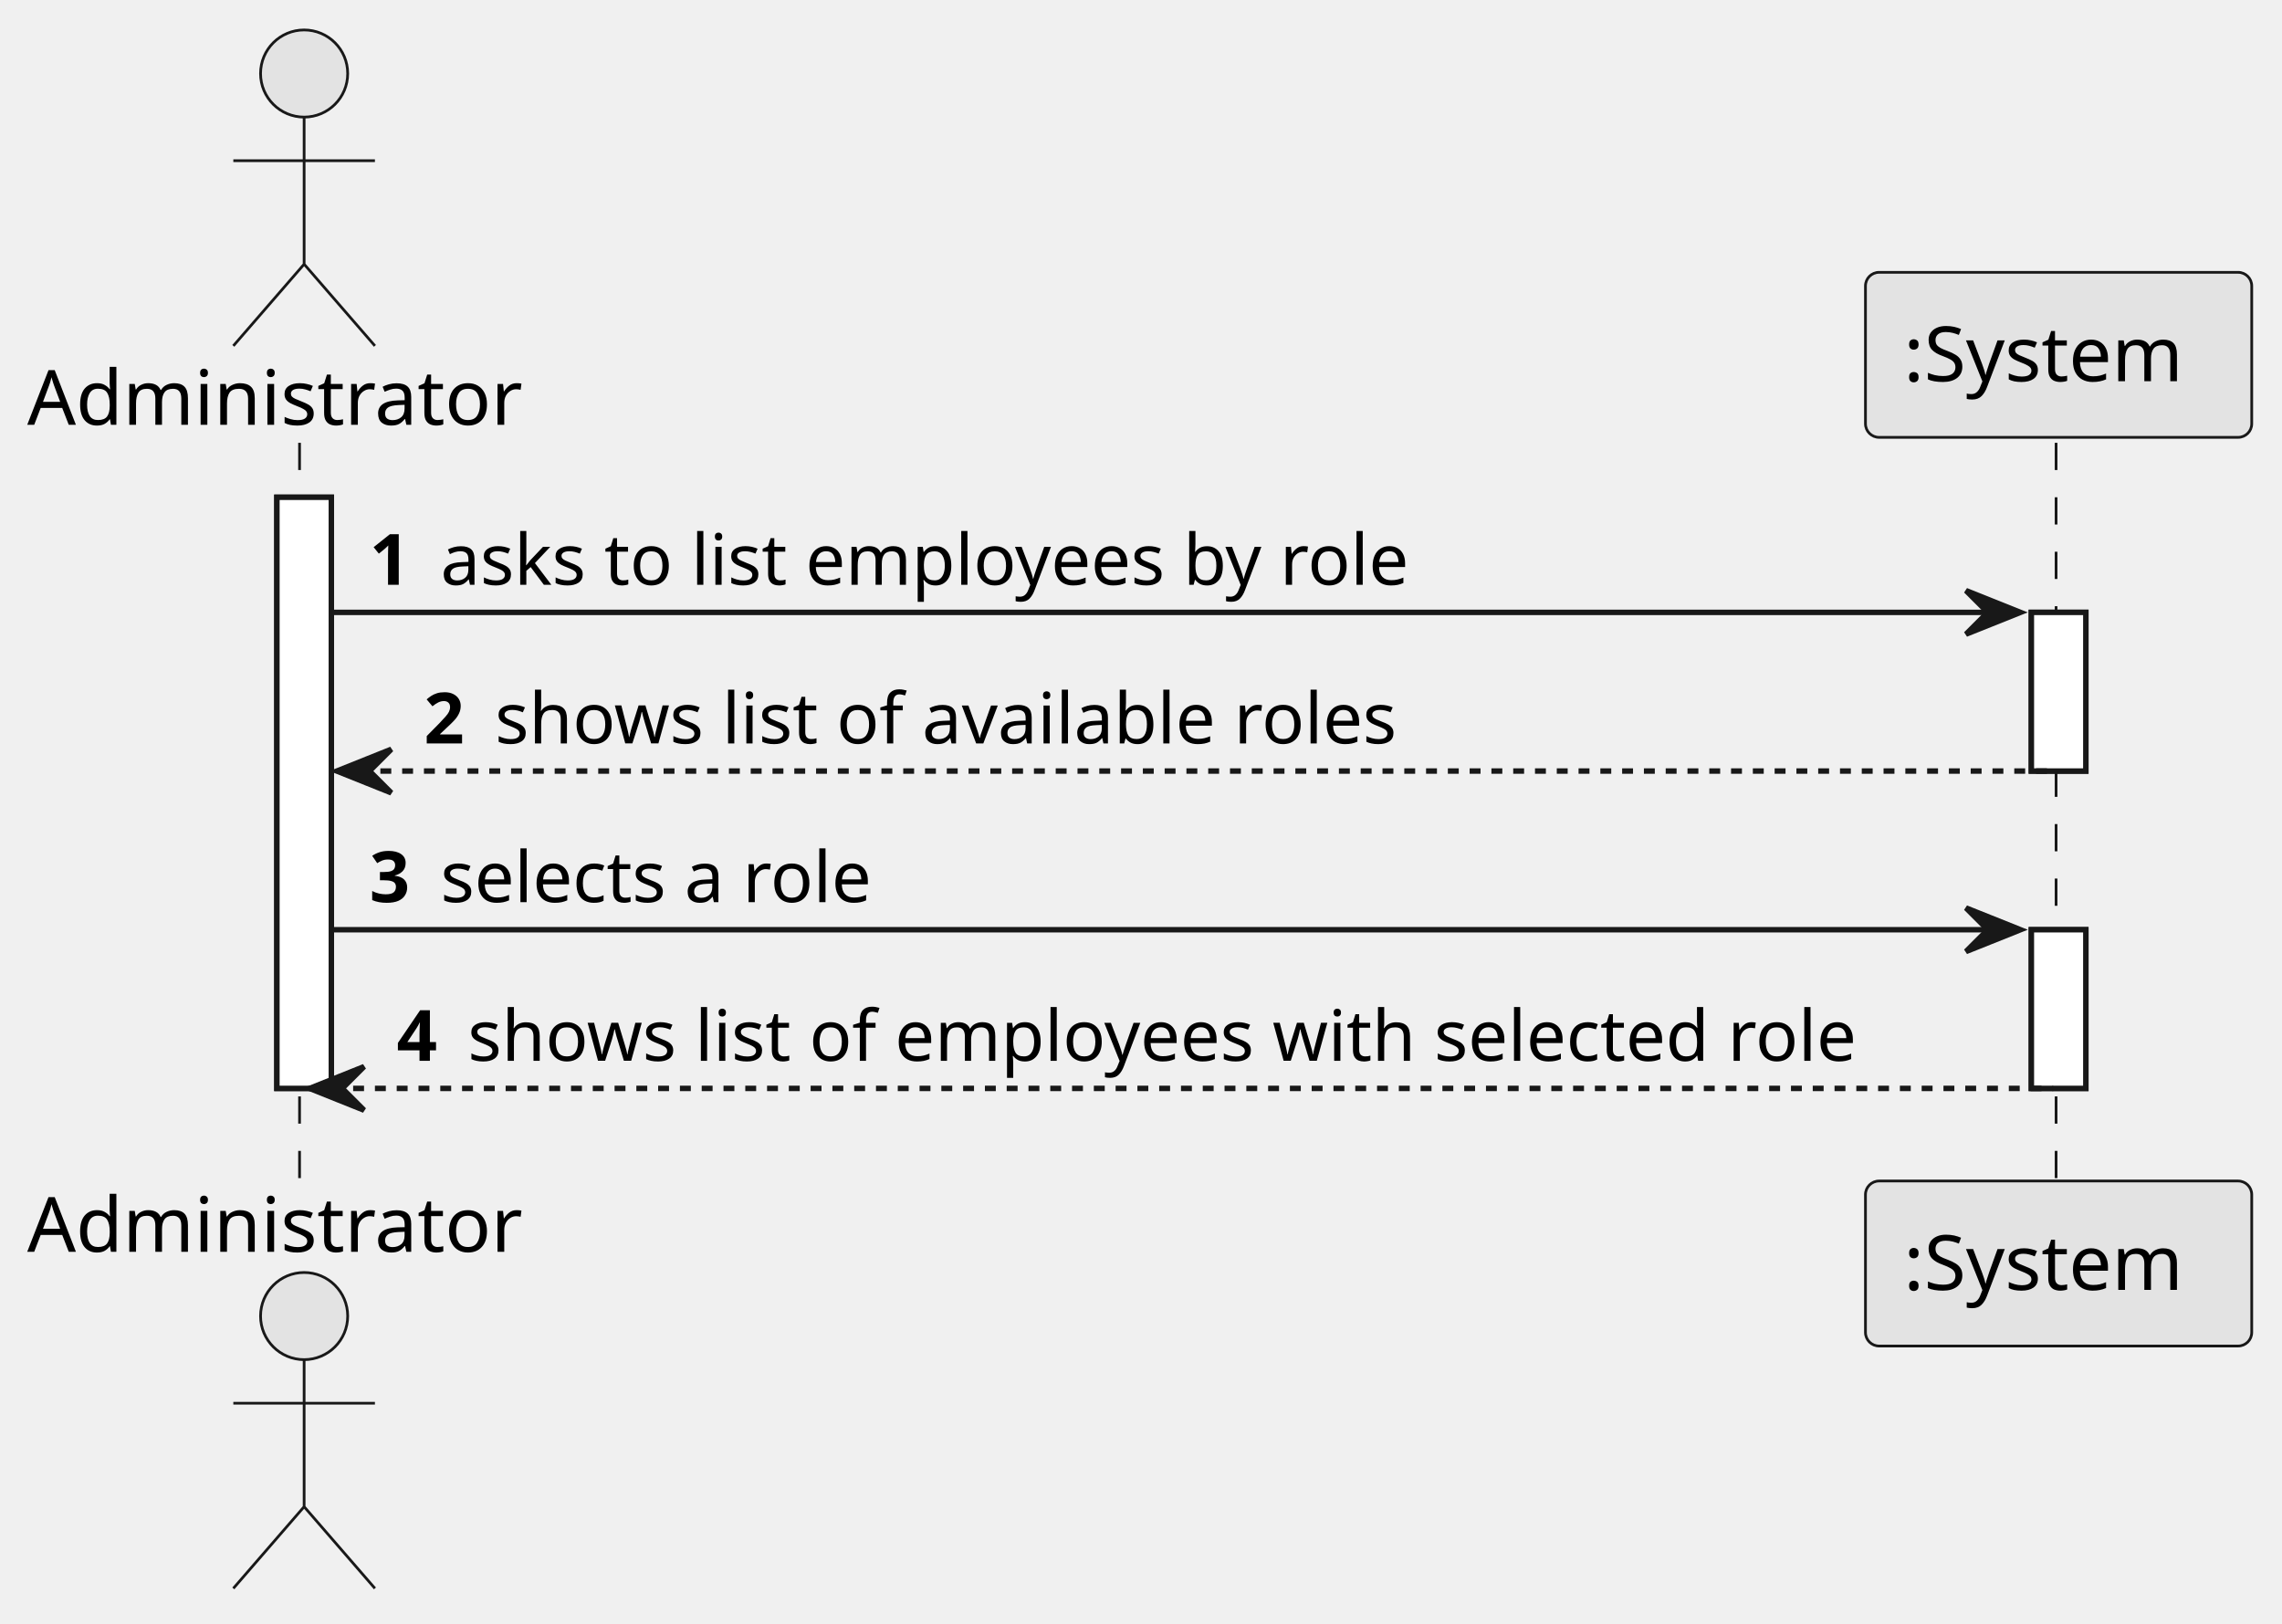
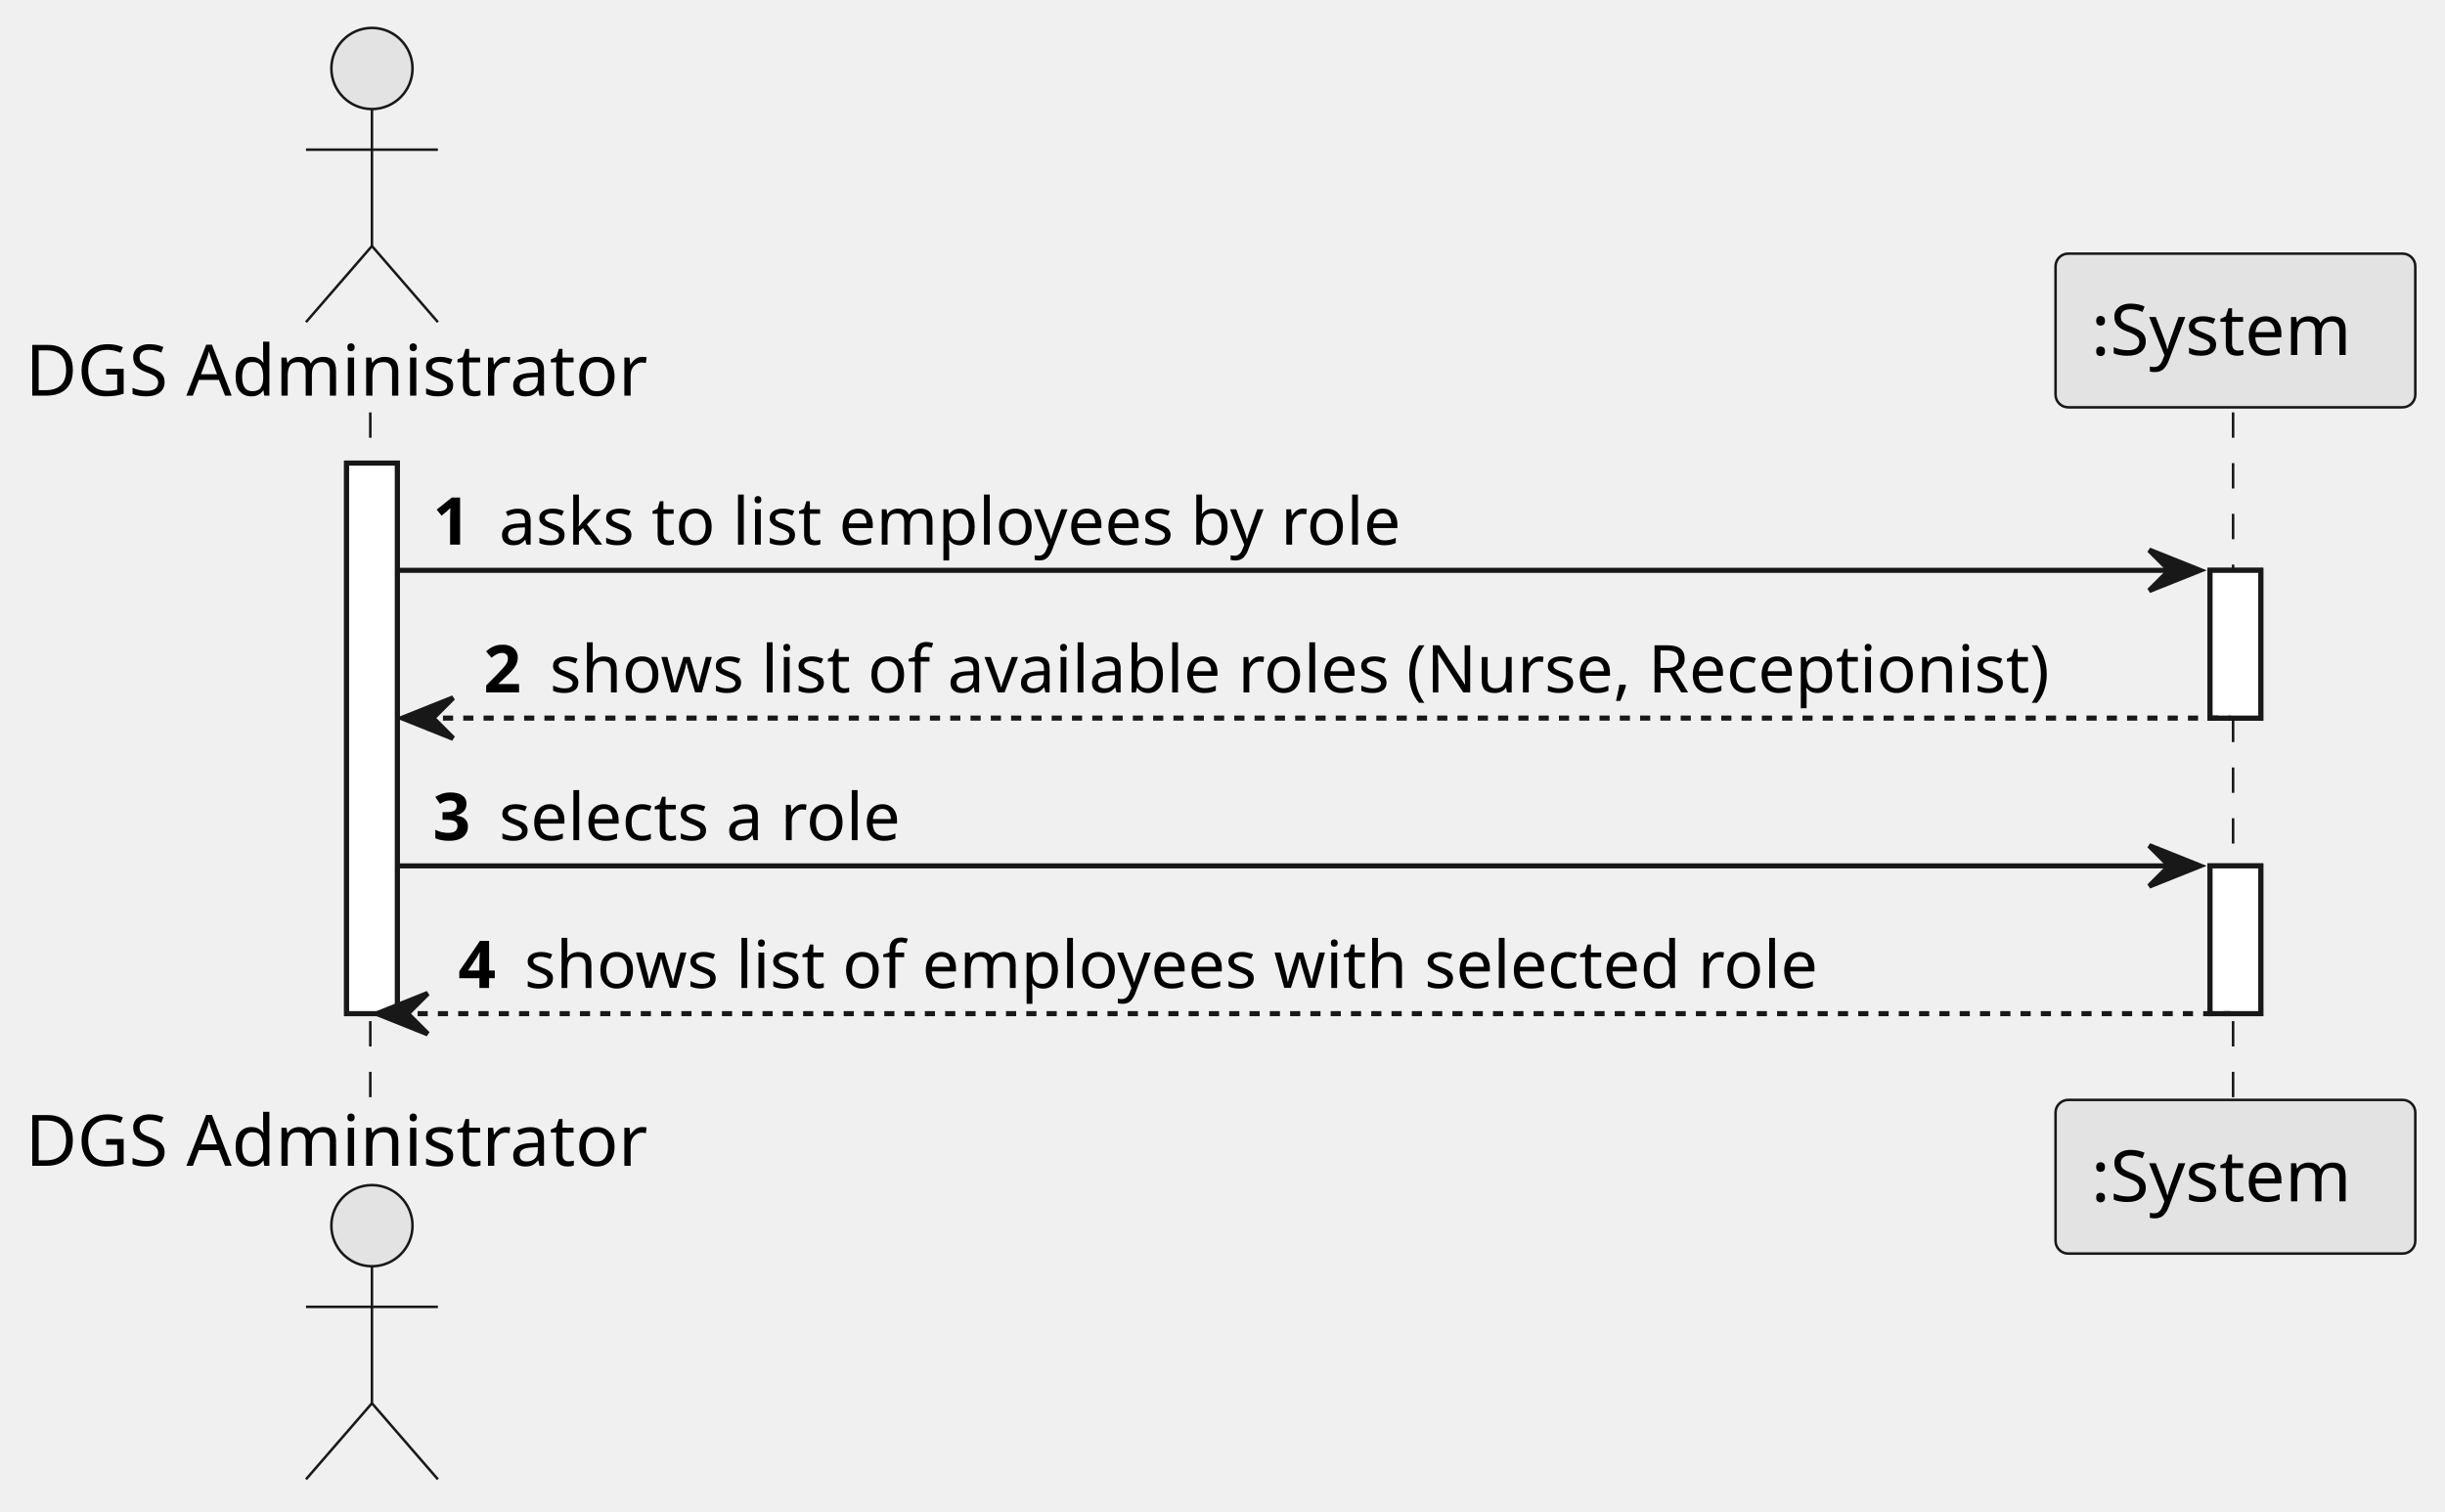
- <svg xmlns="http://www.w3.org/2000/svg" contentStyleType="text/css" data-diagram-type="SEQUENCE" height="298px" preserveAspectRatio="none" style="width:419px;height:298px;background:#FFFFFF;" version="1.1" viewBox="0 0 419 298" width="419px" zoomAndPan="magnify">
+ <svg xmlns="http://www.w3.org/2000/svg" contentStyleType="text/css" data-diagram-type="SEQUENCE" height="298px" preserveAspectRatio="none" style="width:482px;height:298px;background:#FFFFFF;" version="1.1" viewBox="0 0 482 298" width="482px" zoomAndPan="magnify">
  <defs />
  <g>
    <g>
-       <rect fill="#FFFFFF" height="108.531" style="stroke:#181818;stroke-width:1;" width="10" x="50.841" y="91.297" />
+       <rect fill="#FFFFFF" height="108.531" style="stroke:#181818;stroke-width:1;" width="10" x="68.324" y="91.297" />
    </g>
    <g>
-       <rect fill="#FFFFFF" height="29.133" style="stroke:#181818;stroke-width:1;" width="10" x="372.981" y="112.43" />
+       <rect fill="#FFFFFF" height="29.133" style="stroke:#181818;stroke-width:1;" width="10" x="435.685" y="112.43" />
    </g>
    <g>
-       <rect fill="#FFFFFF" height="29.133" style="stroke:#181818;stroke-width:1;" width="10" x="372.981" y="170.695" />
+       <rect fill="#FFFFFF" height="29.133" style="stroke:#181818;stroke-width:1;" width="10" x="435.685" y="170.695" />
    </g>
    <g>
-       <rect fill="#000000" fill-opacity="0" height="136.531" width="8" x="51.841" y="81.297" />
-       <line style="stroke:#181818;stroke-width:0.5;stroke-dasharray:5,5;" x1="55" x2="55" y1="81.297" y2="217.828" />
+       <rect fill="#000000" fill-opacity="0" height="136.531" width="8" x="69.324" y="81.297" />
+       <line style="stroke:#181818;stroke-width:0.5;stroke-dasharray:5,5;" x1="73" x2="73" y1="81.297" y2="217.828" />
    </g>
    <g>
-       <rect fill="#000000" fill-opacity="0" height="136.531" width="8" x="373.981" y="81.297" />
-       <line style="stroke:#181818;stroke-width:0.5;stroke-dasharray:5,5;" x1="377.52" x2="377.52" y1="81.297" y2="217.828" />
+       <rect fill="#000000" fill-opacity="0" height="136.531" width="8" x="436.685" y="81.297" />
+       <line style="stroke:#181818;stroke-width:0.5;stroke-dasharray:5,5;" x1="440.224" x2="440.224" y1="81.297" y2="217.828" />
    </g>
    <g class="participant participant-head" data-participant="Admin">
-       <text fill="#000000" font-family="sans-serif" font-size="14" lengthAdjust="spacing" textLength="95.683" x="5" y="77.995">Administrator</text>
-       <ellipse cx="55.841" cy="13.5" fill="#E3E3E3" rx="8" ry="8" style="stroke:#181818;stroke-width:0.5;" />
-       <path d="M55.841,21.5 L55.841,48.5 M42.841,29.5 L68.841,29.5 M55.841,48.5 L42.841,63.5 M55.841,48.5 L68.841,63.5" fill="none" style="stroke:#181818;stroke-width:0.5;" />
+       <text fill="#000000" font-family="sans-serif" font-size="14" lengthAdjust="spacing" textLength="130.648" x="5" y="77.995">DGS Administrator</text>
+       <ellipse cx="73.324" cy="13.5" fill="#E3E3E3" rx="8" ry="8" style="stroke:#181818;stroke-width:0.5;" />
+       <path d="M73.324,21.5 L73.324,48.5 M60.324,29.5 L86.324,29.5 M73.324,48.5 L60.324,63.5 M73.324,48.5 L86.324,63.5" fill="none" style="stroke:#181818;stroke-width:0.5;" />
    </g>
    <g class="participant participant-tail" data-participant="Admin">
-       <text fill="#000000" font-family="sans-serif" font-size="14" lengthAdjust="spacing" textLength="95.683" x="5" y="229.823">Administrator</text>
-       <ellipse cx="55.841" cy="241.625" fill="#E3E3E3" rx="8" ry="8" style="stroke:#181818;stroke-width:0.5;" />
-       <path d="M55.841,249.625 L55.841,276.625 M42.841,257.625 L68.841,257.625 M55.841,276.625 L42.841,291.625 M55.841,276.625 L68.841,291.625" fill="none" style="stroke:#181818;stroke-width:0.5;" />
+       <text fill="#000000" font-family="sans-serif" font-size="14" lengthAdjust="spacing" textLength="130.648" x="5" y="229.823">DGS Administrator</text>
+       <ellipse cx="73.324" cy="241.625" fill="#E3E3E3" rx="8" ry="8" style="stroke:#181818;stroke-width:0.5;" />
+       <path d="M73.324,249.625 L73.324,276.625 M60.324,257.625 L86.324,257.625 M73.324,276.625 L60.324,291.625 M73.324,276.625 L86.324,291.625" fill="none" style="stroke:#181818;stroke-width:0.5;" />
    </g>
    <g class="participant participant-head" data-participant="System">
-       <rect fill="#E3E3E3" height="30.297" rx="2.5" ry="2.5" style="stroke:#181818;stroke-width:0.5;" width="70.923" x="342.52" y="50" />
-       <text fill="#000000" font-family="sans-serif" font-size="14" lengthAdjust="spacing" textLength="56.923" x="349.52" y="69.995">:System</text>
+       <rect fill="#E3E3E3" height="30.297" rx="2.5" ry="2.5" style="stroke:#181818;stroke-width:0.5;" width="70.923" x="405.224" y="50" />
+       <text fill="#000000" font-family="sans-serif" font-size="14" lengthAdjust="spacing" textLength="56.923" x="412.224" y="69.995">:System</text>
    </g>
    <g class="participant participant-tail" data-participant="System">
-       <rect fill="#E3E3E3" height="30.297" rx="2.5" ry="2.5" style="stroke:#181818;stroke-width:0.5;" width="70.923" x="342.52" y="216.828" />
-       <text fill="#000000" font-family="sans-serif" font-size="14" lengthAdjust="spacing" textLength="56.923" x="349.52" y="236.823">:System</text>
+       <rect fill="#E3E3E3" height="30.297" rx="2.5" ry="2.5" style="stroke:#181818;stroke-width:0.5;" width="70.923" x="405.224" y="216.828" />
+       <text fill="#000000" font-family="sans-serif" font-size="14" lengthAdjust="spacing" textLength="56.923" x="412.224" y="236.823">:System</text>
    </g>
    <g>
-       <rect fill="#FFFFFF" height="108.531" style="stroke:#181818;stroke-width:1;" width="10" x="50.841" y="91.297" />
+       <rect fill="#FFFFFF" height="108.531" style="stroke:#181818;stroke-width:1;" width="10" x="68.324" y="91.297" />
    </g>
    <g>
-       <rect fill="#FFFFFF" height="29.133" style="stroke:#181818;stroke-width:1;" width="10" x="372.981" y="112.43" />
+       <rect fill="#FFFFFF" height="29.133" style="stroke:#181818;stroke-width:1;" width="10" x="435.685" y="112.43" />
    </g>
    <g>
-       <rect fill="#FFFFFF" height="29.133" style="stroke:#181818;stroke-width:1;" width="10" x="372.981" y="170.695" />
+       <rect fill="#FFFFFF" height="29.133" style="stroke:#181818;stroke-width:1;" width="10" x="435.685" y="170.695" />
    </g>
    <g class="message" data-participant-1="Admin" data-participant-2="System">
-       <polygon fill="#181818" points="360.981,108.43,370.981,112.43,360.981,116.43,364.981,112.43" style="stroke:#181818;stroke-width:1;" />
-       <line style="stroke:#181818;stroke-width:1;" x1="60.841" x2="366.981" y1="112.43" y2="112.43" />
-       <text fill="#000000" font-family="sans-serif" font-size="13" font-weight="bold" lengthAdjust="spacing" textLength="9.045" x="67.841" y="107.364">1</text>
-       <text fill="#000000" font-family="sans-serif" font-size="13" lengthAdjust="spacing" textLength="193.642" x="80.887" y="107.364">asks to list employees by role</text>
+       <polygon fill="#181818" points="423.685,108.43,433.685,112.43,423.685,116.43,427.685,112.43" style="stroke:#181818;stroke-width:1;" />
+       <line style="stroke:#181818;stroke-width:1;" x1="78.324" x2="429.685" y1="112.43" y2="112.43" />
+       <text fill="#000000" font-family="sans-serif" font-size="13" font-weight="bold" lengthAdjust="spacing" textLength="9.045" x="85.324" y="107.364">1</text>
+       <text fill="#000000" font-family="sans-serif" font-size="13" lengthAdjust="spacing" textLength="193.642" x="98.37" y="107.364">asks to list employees by role</text>
    </g>
    <g class="message" data-participant-1="System" data-participant-2="Admin">
-       <polygon fill="#181818" points="71.841,137.562,61.841,141.562,71.841,145.562,67.841,141.562" style="stroke:#181818;stroke-width:1;" />
-       <line style="stroke:#181818;stroke-width:1;stroke-dasharray:2,2;" x1="65.841" x2="376.981" y1="141.562" y2="141.562" />
-       <text fill="#000000" font-family="sans-serif" font-size="13" font-weight="bold" lengthAdjust="spacing" textLength="9.045" x="77.841" y="136.497">2</text>
-       <text fill="#000000" font-family="sans-serif" font-size="13" lengthAdjust="spacing" textLength="178.883" x="90.887" y="136.497">shows list of available roles</text>
+       <polygon fill="#181818" points="89.324,137.562,79.324,141.562,89.324,145.562,85.324,141.562" style="stroke:#181818;stroke-width:1;" />
+       <line style="stroke:#181818;stroke-width:1;stroke-dasharray:2,2;" x1="83.324" x2="439.685" y1="141.562" y2="141.562" />
+       <text fill="#000000" font-family="sans-serif" font-size="13" font-weight="bold" lengthAdjust="spacing" textLength="9.045" x="95.324" y="136.497">2</text>
+       <text fill="#000000" font-family="sans-serif" font-size="13" lengthAdjust="spacing" textLength="320.315" x="108.37" y="136.497">shows list of available roles (Nurse, Receptionist)</text>
    </g>
    <g class="message" data-participant-1="Admin" data-participant-2="System">
-       <polygon fill="#181818" points="360.981,166.695,370.981,170.695,360.981,174.695,364.981,170.695" style="stroke:#181818;stroke-width:1;" />
-       <line style="stroke:#181818;stroke-width:1;" x1="60.841" x2="366.981" y1="170.695" y2="170.695" />
-       <text fill="#000000" font-family="sans-serif" font-size="13" font-weight="bold" lengthAdjust="spacing" textLength="9.045" x="67.841" y="165.629">3</text>
-       <text fill="#000000" font-family="sans-serif" font-size="13" lengthAdjust="spacing" textLength="86.538" x="80.887" y="165.629">selects a role</text>
+       <polygon fill="#181818" points="423.685,166.695,433.685,170.695,423.685,174.695,427.685,170.695" style="stroke:#181818;stroke-width:1;" />
+       <line style="stroke:#181818;stroke-width:1;" x1="78.324" x2="429.685" y1="170.695" y2="170.695" />
+       <text fill="#000000" font-family="sans-serif" font-size="13" font-weight="bold" lengthAdjust="spacing" textLength="9.045" x="85.324" y="165.629">3</text>
+       <text fill="#000000" font-family="sans-serif" font-size="13" lengthAdjust="spacing" textLength="86.538" x="98.37" y="165.629">selects a role</text>
    </g>
    <g class="message" data-participant-1="System" data-participant-2="Admin">
-       <polygon fill="#181818" points="66.841,195.828,56.841,199.828,66.841,203.828,62.841,199.828" style="stroke:#181818;stroke-width:1;" />
-       <line style="stroke:#181818;stroke-width:1;stroke-dasharray:2,2;" x1="60.841" x2="376.981" y1="199.828" y2="199.828" />
-       <text fill="#000000" font-family="sans-serif" font-size="13" font-weight="bold" lengthAdjust="spacing" textLength="9.045" x="72.841" y="194.762">4</text>
-       <text fill="#000000" font-family="sans-serif" font-size="13" lengthAdjust="spacing" textLength="275.095" x="85.887" y="194.762">shows list of employees with selected role</text>
+       <polygon fill="#181818" points="84.324,195.828,74.324,199.828,84.324,203.828,80.324,199.828" style="stroke:#181818;stroke-width:1;" />
+       <line style="stroke:#181818;stroke-width:1;stroke-dasharray:2,2;" x1="78.324" x2="439.685" y1="199.828" y2="199.828" />
+       <text fill="#000000" font-family="sans-serif" font-size="13" font-weight="bold" lengthAdjust="spacing" textLength="9.045" x="90.324" y="194.762">4</text>
+       <text fill="#000000" font-family="sans-serif" font-size="13" lengthAdjust="spacing" textLength="275.095" x="103.37" y="194.762">shows list of employees with selected role</text>
    </g>
  </g>
</svg>
